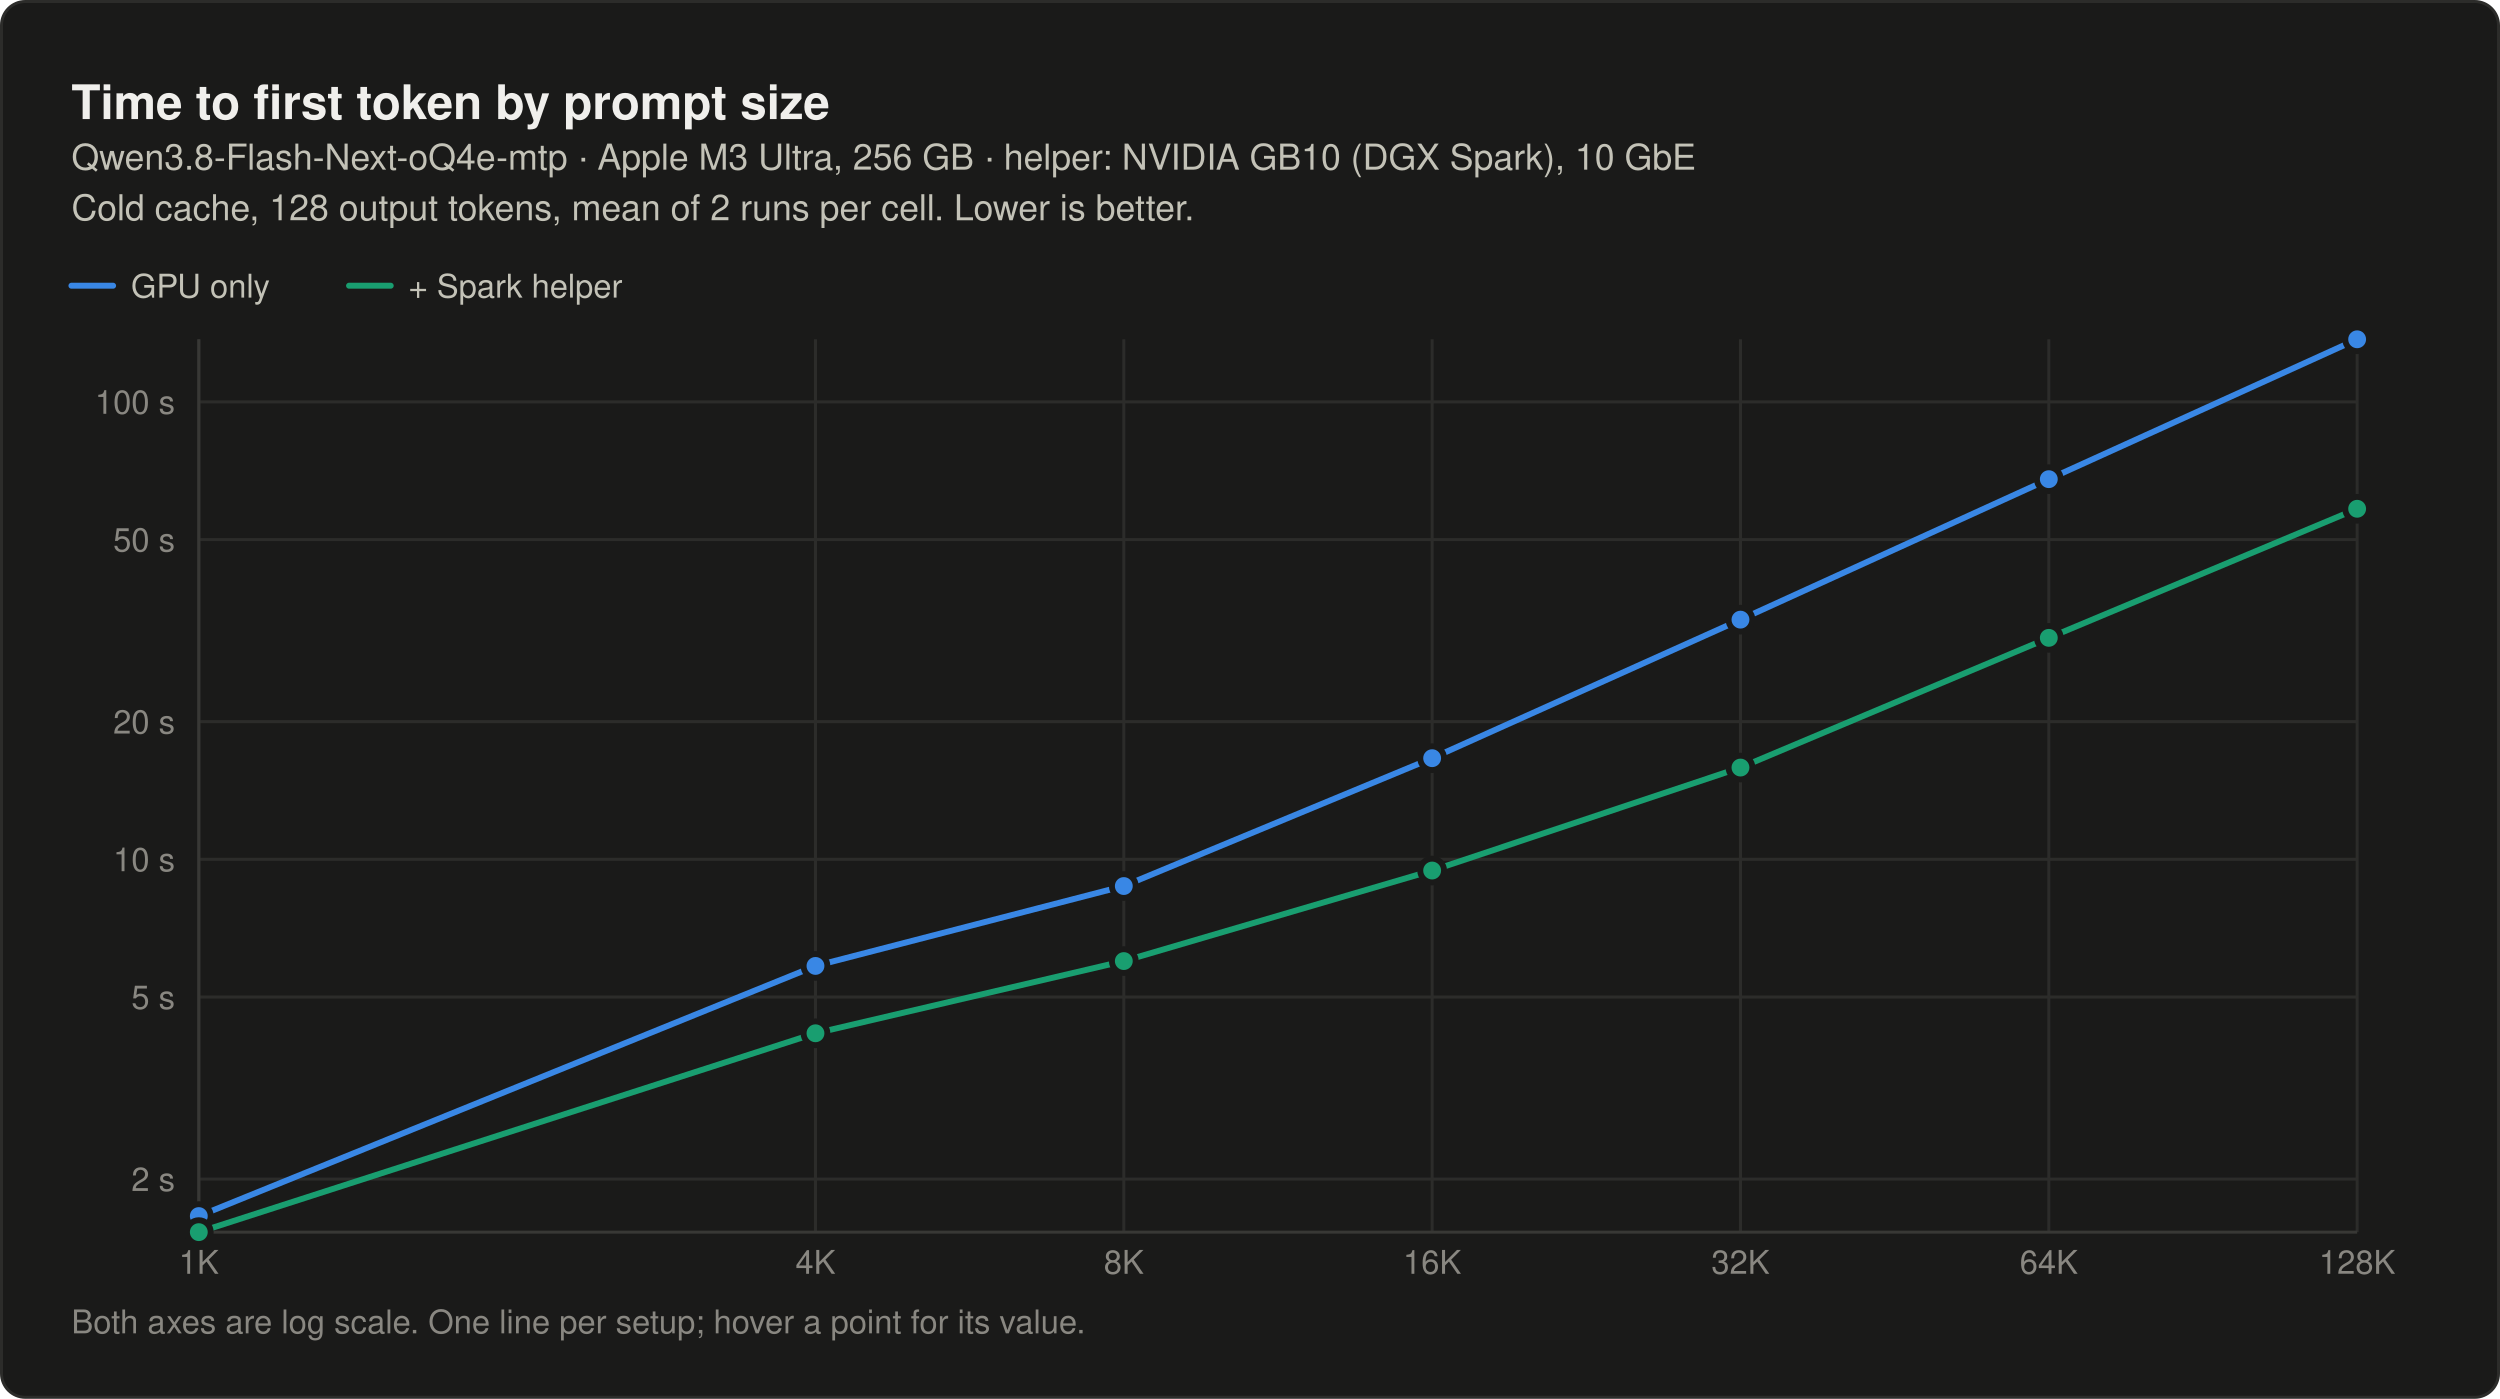
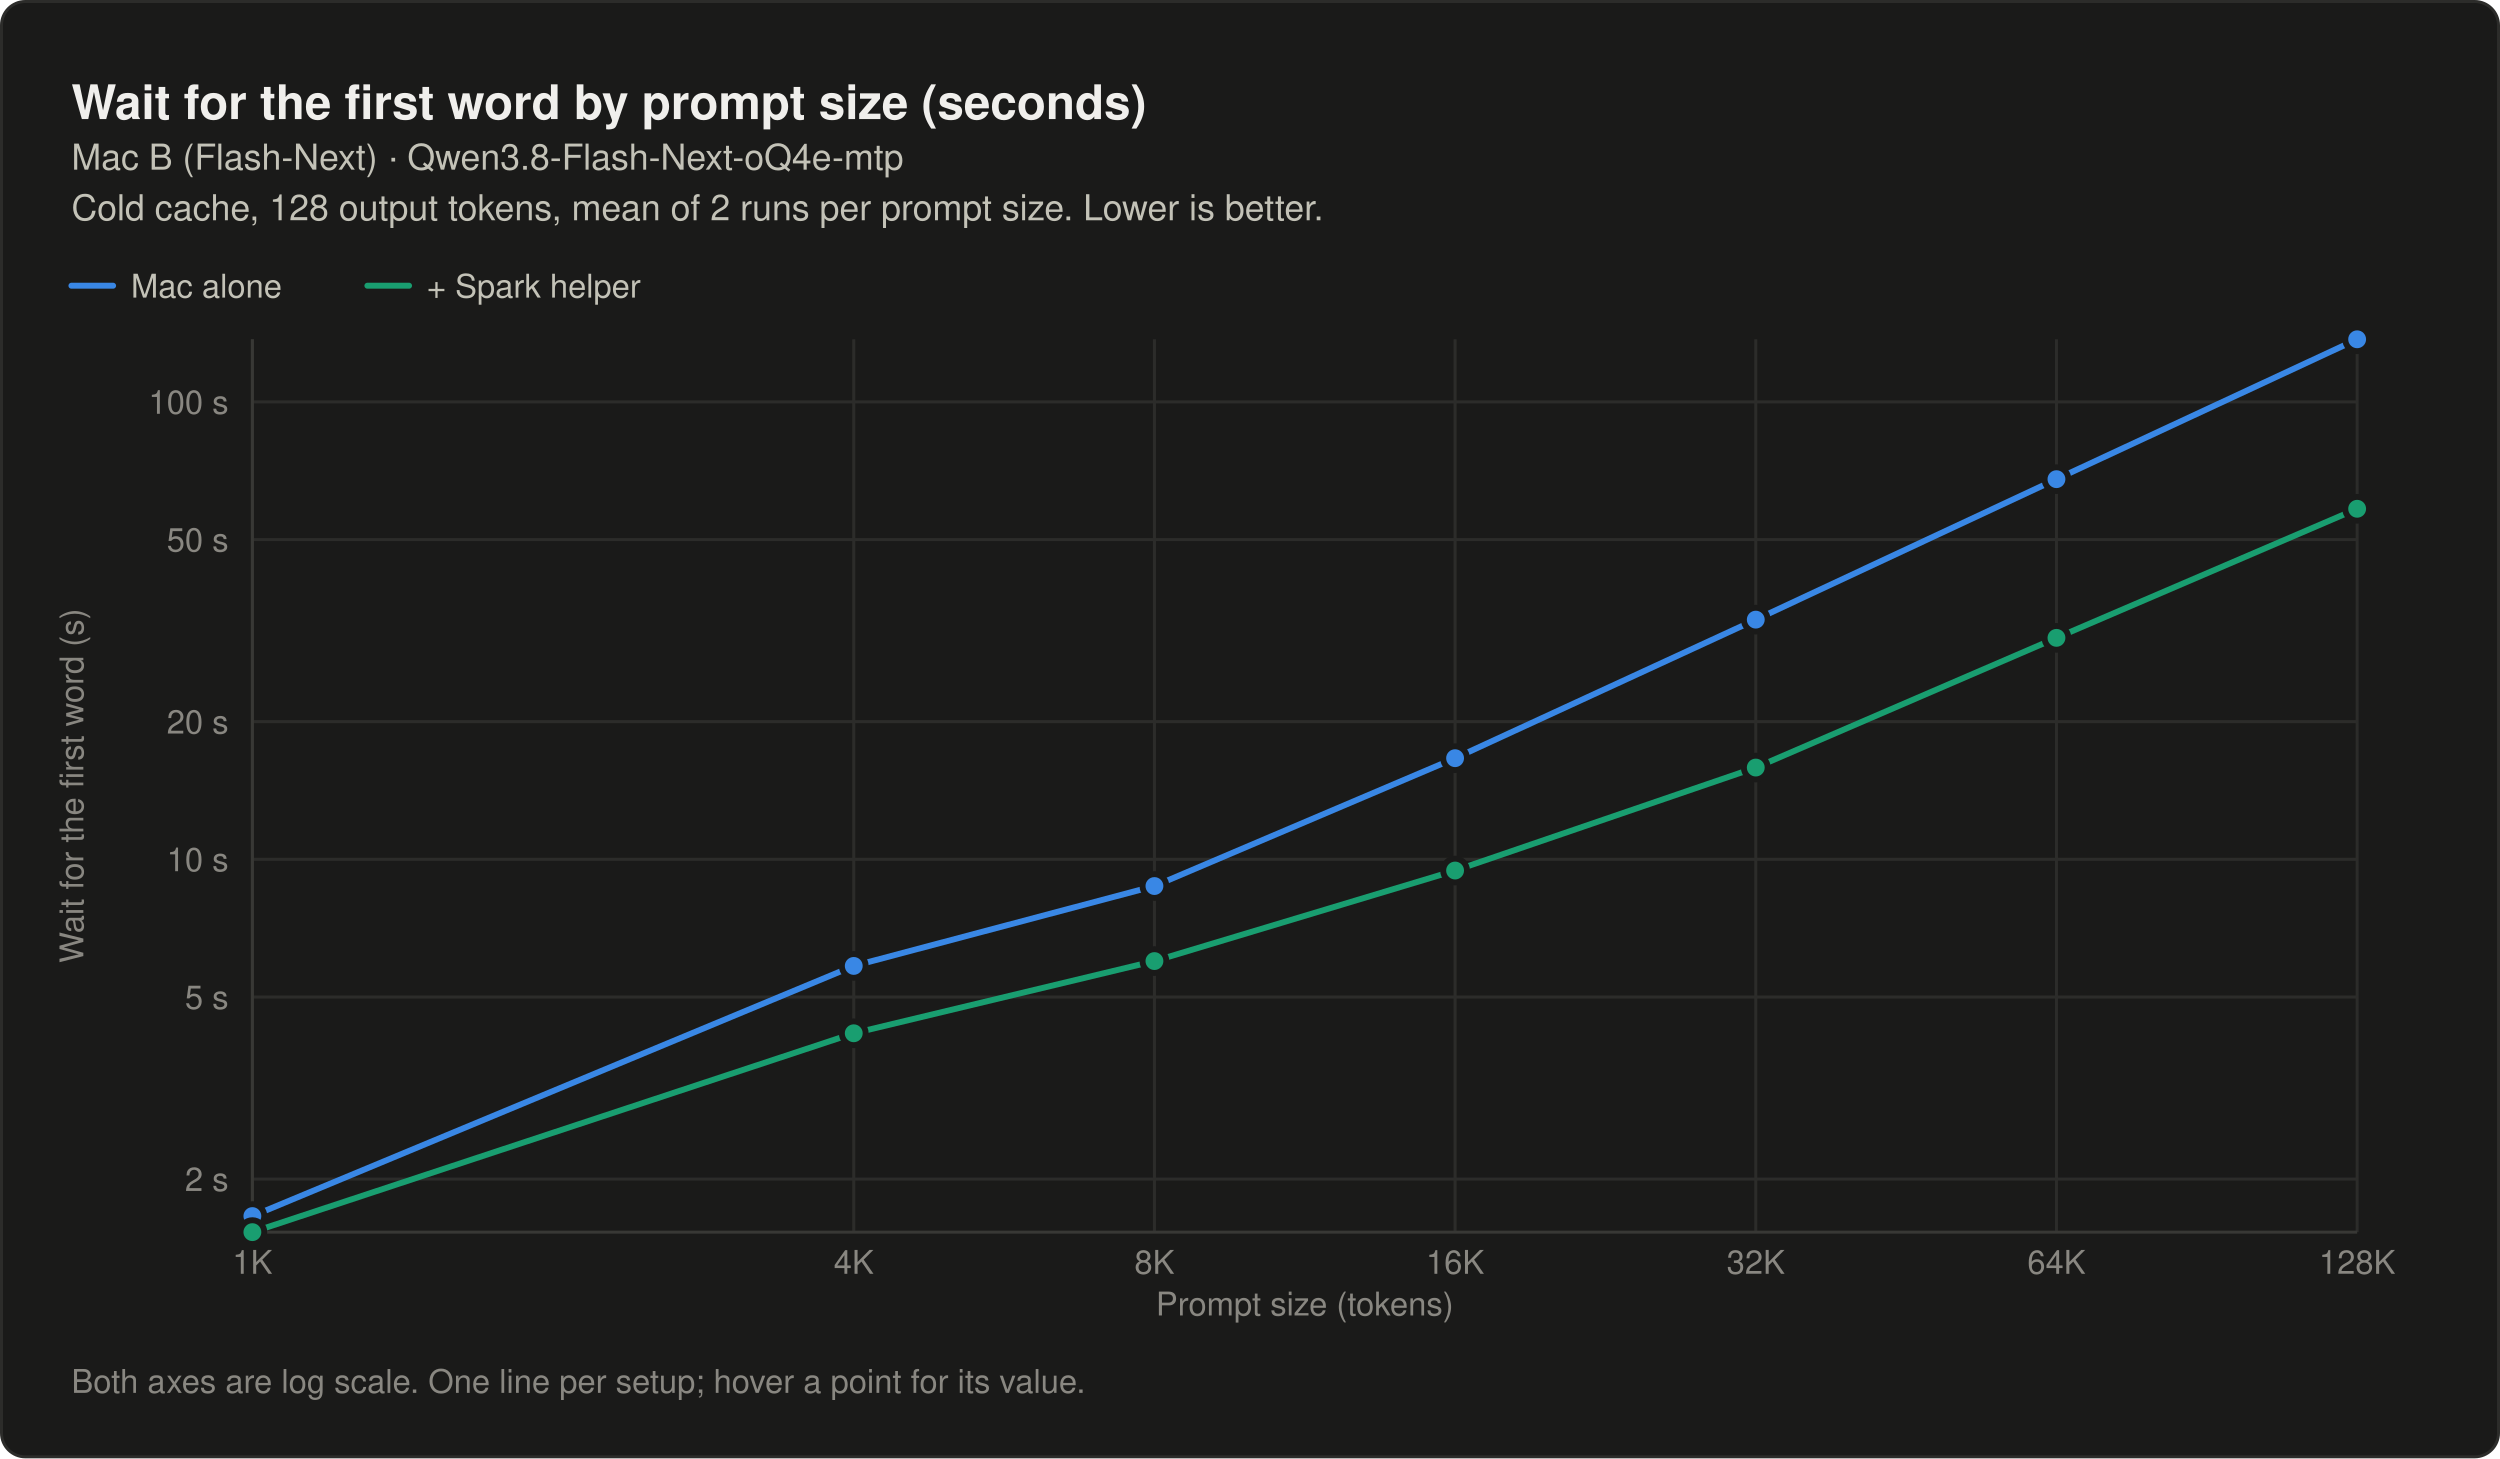
- <svg xmlns="http://www.w3.org/2000/svg" width="840" height="470" viewBox="0 0 840 470" role="img" aria-label="Time to first token by prompt size Qwen3.8-Flash-Next-oQ4e-mtp · Apple M3 Ultra, 256 GB · helper: NVIDIA GB10 (DGX Spark), 10 GbE Cold cache, 128 output tokens, mean of 2 runs per cell. Lower is better." font-family="system-ui, -apple-system, 'Segoe UI', Helvetica, Arial, sans-serif">
-   <rect x="0.5" y="0.5" width="839" height="469" fill="#1a1a19" rx="8" stroke="#2c2c2a" stroke-width="1" />
-   <text x="24" y="40" font-size="16" fill="#f0efec" font-weight="600">Time to first token by prompt size</text>
-   <text x="24" y="57" font-size="12" fill="#c3c2b7">Qwen3.8-Flash-Next-oQ4e-mtp · Apple M3 Ultra, 256 GB · helper: NVIDIA GB10 (DGX Spark), 10 GbE</text>
-   <text x="24" y="74" font-size="12" fill="#c3c2b7">Cold cache, 128 output tokens, mean of 2 runs per cell. Lower is better.</text>
+ <svg xmlns="http://www.w3.org/2000/svg" width="840" height="490" viewBox="0 0 840 490" role="img" aria-label="Wait for the first word by prompt size (seconds) Mac B (Flash-Next) · Qwen3.8-Flash-Next-oQ4e-mtp Cold cache, 128 output tokens, mean of 2 runs per prompt size. Lower is better." font-family="system-ui, -apple-system, 'Segoe UI', Helvetica, Arial, sans-serif">
+   <rect x="0.5" y="0.5" width="839" height="489" fill="#1a1a19" rx="8" stroke="#2c2c2a" stroke-width="1" />
+   <text x="24" y="40" font-size="16" fill="#f0efec" font-weight="600">Wait for the first word by prompt size (seconds)</text>
+   <text x="24" y="57" font-size="12" fill="#c3c2b7">Mac B (Flash-Next) · Qwen3.8-Flash-Next-oQ4e-mtp</text>
+   <text x="24" y="74" font-size="12" fill="#c3c2b7">Cold cache, 128 output tokens, mean of 2 runs per prompt size. Lower is better.</text>
  <line x1="24" y1="96" x2="38" y2="96" stroke="#3987e5" stroke-width="2" stroke-linecap="round" />
-   <text x="44" y="100" font-size="11" fill="#c3c2b7">GPU only</text>
-   <line x1="117.28" y1="96" x2="131.28" y2="96" stroke="#199e70" stroke-width="2" stroke-linecap="round" />
-   <text x="137.28" y="100" font-size="11" fill="#c3c2b7">+ Spark helper</text>
-   <line x1="66.8" y1="396.16" x2="792" y2="396.16" stroke="#2c2c2a" stroke-width="1" />
-   <text x="58.8" y="400.16" font-size="11" fill="#898781" text-anchor="end">2 s</text>
-   <line x1="66.8" y1="335" x2="792" y2="335" stroke="#2c2c2a" stroke-width="1" />
-   <text x="58.8" y="339" font-size="11" fill="#898781" text-anchor="end">5 s</text>
-   <line x1="66.8" y1="288.73" x2="792" y2="288.73" stroke="#2c2c2a" stroke-width="1" />
-   <text x="58.8" y="292.73" font-size="11" fill="#898781" text-anchor="end">10 s</text>
-   <line x1="66.8" y1="242.47" x2="792" y2="242.47" stroke="#2c2c2a" stroke-width="1" />
-   <text x="58.8" y="246.47" font-size="11" fill="#898781" text-anchor="end">20 s</text>
-   <line x1="66.8" y1="181.3" x2="792" y2="181.3" stroke="#2c2c2a" stroke-width="1" />
-   <text x="58.8" y="185.3" font-size="11" fill="#898781" text-anchor="end">50 s</text>
-   <line x1="66.8" y1="135.04" x2="792" y2="135.04" stroke="#2c2c2a" stroke-width="1" />
-   <text x="58.8" y="139.04" font-size="11" fill="#898781" text-anchor="end">100 s</text>
-   <line x1="66.8" y1="114" x2="66.8" y2="414" stroke="#2c2c2a" stroke-width="1" />
-   <text x="66.8" y="428" font-size="11" fill="#898781" text-anchor="middle">1K</text>
-   <line x1="274" y1="114" x2="274" y2="414" stroke="#2c2c2a" stroke-width="1" />
-   <text x="274" y="428" font-size="11" fill="#898781" text-anchor="middle">4K</text>
-   <line x1="377.6" y1="114" x2="377.6" y2="414" stroke="#2c2c2a" stroke-width="1" />
-   <text x="377.6" y="428" font-size="11" fill="#898781" text-anchor="middle">8K</text>
-   <line x1="481.2" y1="114" x2="481.2" y2="414" stroke="#2c2c2a" stroke-width="1" />
-   <text x="481.2" y="428" font-size="11" fill="#898781" text-anchor="middle">16K</text>
-   <line x1="584.8" y1="114" x2="584.8" y2="414" stroke="#2c2c2a" stroke-width="1" />
-   <text x="584.8" y="428" font-size="11" fill="#898781" text-anchor="middle">32K</text>
-   <line x1="688.4" y1="114" x2="688.4" y2="414" stroke="#2c2c2a" stroke-width="1" />
-   <text x="688.4" y="428" font-size="11" fill="#898781" text-anchor="middle">64K</text>
+   <text x="44" y="100" font-size="11" fill="#c3c2b7">Mac alone</text>
+   <line x1="123.44" y1="96" x2="137.44" y2="96" stroke="#199e70" stroke-width="2" stroke-linecap="round" />
+   <text x="143.44" y="100" font-size="11" fill="#c3c2b7">+ Spark helper</text>
+   <line x1="84.8" y1="396.16" x2="792" y2="396.16" stroke="#2c2c2a" stroke-width="1" />
+   <text x="76.8" y="400.16" font-size="11" fill="#898781" text-anchor="end">2 s</text>
+   <line x1="84.8" y1="335" x2="792" y2="335" stroke="#2c2c2a" stroke-width="1" />
+   <text x="76.8" y="339" font-size="11" fill="#898781" text-anchor="end">5 s</text>
+   <line x1="84.8" y1="288.73" x2="792" y2="288.73" stroke="#2c2c2a" stroke-width="1" />
+   <text x="76.8" y="292.73" font-size="11" fill="#898781" text-anchor="end">10 s</text>
+   <line x1="84.8" y1="242.47" x2="792" y2="242.47" stroke="#2c2c2a" stroke-width="1" />
+   <text x="76.8" y="246.47" font-size="11" fill="#898781" text-anchor="end">20 s</text>
+   <line x1="84.8" y1="181.3" x2="792" y2="181.3" stroke="#2c2c2a" stroke-width="1" />
+   <text x="76.8" y="185.3" font-size="11" fill="#898781" text-anchor="end">50 s</text>
+   <line x1="84.8" y1="135.04" x2="792" y2="135.04" stroke="#2c2c2a" stroke-width="1" />
+   <text x="76.8" y="139.04" font-size="11" fill="#898781" text-anchor="end">100 s</text>
+   <line x1="84.8" y1="114" x2="84.8" y2="414" stroke="#2c2c2a" stroke-width="1" />
+   <text x="84.8" y="428" font-size="11" fill="#898781" text-anchor="middle">1K</text>
+   <line x1="286.86" y1="114" x2="286.86" y2="414" stroke="#2c2c2a" stroke-width="1" />
+   <text x="286.86" y="428" font-size="11" fill="#898781" text-anchor="middle">4K</text>
+   <line x1="387.89" y1="114" x2="387.89" y2="414" stroke="#2c2c2a" stroke-width="1" />
+   <text x="387.89" y="428" font-size="11" fill="#898781" text-anchor="middle">8K</text>
+   <line x1="488.91" y1="114" x2="488.91" y2="414" stroke="#2c2c2a" stroke-width="1" />
+   <text x="488.91" y="428" font-size="11" fill="#898781" text-anchor="middle">16K</text>
+   <line x1="589.94" y1="114" x2="589.94" y2="414" stroke="#2c2c2a" stroke-width="1" />
+   <text x="589.94" y="428" font-size="11" fill="#898781" text-anchor="middle">32K</text>
+   <line x1="690.97" y1="114" x2="690.97" y2="414" stroke="#2c2c2a" stroke-width="1" />
+   <text x="690.97" y="428" font-size="11" fill="#898781" text-anchor="middle">64K</text>
  <line x1="792" y1="114" x2="792" y2="414" stroke="#2c2c2a" stroke-width="1" />
  <text x="792" y="428" font-size="11" fill="#898781" text-anchor="middle">128K</text>
-   <line x1="66.8" y1="114" x2="66.8" y2="414" stroke="#383835" stroke-width="1" />
-   <line x1="66.8" y1="414" x2="792" y2="414" stroke="#383835" stroke-width="1" />
-   <line x1="66.8" y1="408.6" x2="274" y2="324.55" stroke="#3987e5" stroke-width="2" stroke-linecap="round" />
-   <line x1="274" y1="324.55" x2="377.6" y2="297.71" stroke="#3987e5" stroke-width="2" stroke-linecap="round" />
-   <line x1="377.6" y1="297.71" x2="481.2" y2="254.75" stroke="#3987e5" stroke-width="2" stroke-linecap="round" />
-   <line x1="481.2" y1="254.75" x2="584.8" y2="208.2" stroke="#3987e5" stroke-width="2" stroke-linecap="round" />
-   <line x1="584.8" y1="208.2" x2="688.4" y2="161" stroke="#3987e5" stroke-width="2" stroke-linecap="round" />
-   <line x1="688.4" y1="161" x2="792" y2="114" stroke="#3987e5" stroke-width="2" stroke-linecap="round" />
-   <circle cx="66.8" cy="408.6" r="4" fill="#3987e5" stroke="#1a1a19" stroke-width="2" />
-   <circle cx="274" cy="324.55" r="4" fill="#3987e5" stroke="#1a1a19" stroke-width="2" />
-   <circle cx="377.6" cy="297.71" r="4" fill="#3987e5" stroke="#1a1a19" stroke-width="2" />
-   <circle cx="481.2" cy="254.75" r="4" fill="#3987e5" stroke="#1a1a19" stroke-width="2" />
-   <circle cx="584.8" cy="208.2" r="4" fill="#3987e5" stroke="#1a1a19" stroke-width="2" />
-   <circle cx="688.4" cy="161" r="4" fill="#3987e5" stroke="#1a1a19" stroke-width="2" />
+   <line x1="84.8" y1="114" x2="84.8" y2="414" stroke="#383835" stroke-width="1" />
+   <line x1="84.8" y1="414" x2="792" y2="414" stroke="#383835" stroke-width="1" />
+   <line x1="84.8" y1="408.6" x2="286.86" y2="324.55" stroke="#3987e5" stroke-width="2" stroke-linecap="round" />
+   <line x1="286.86" y1="324.55" x2="387.89" y2="297.71" stroke="#3987e5" stroke-width="2" stroke-linecap="round" />
+   <line x1="387.89" y1="297.71" x2="488.91" y2="254.75" stroke="#3987e5" stroke-width="2" stroke-linecap="round" />
+   <line x1="488.91" y1="254.75" x2="589.94" y2="208.2" stroke="#3987e5" stroke-width="2" stroke-linecap="round" />
+   <line x1="589.94" y1="208.2" x2="690.97" y2="161" stroke="#3987e5" stroke-width="2" stroke-linecap="round" />
+   <line x1="690.97" y1="161" x2="792" y2="114" stroke="#3987e5" stroke-width="2" stroke-linecap="round" />
+   <circle cx="84.8" cy="408.6" r="4" fill="#3987e5" stroke="#1a1a19" stroke-width="2" />
+   <circle cx="286.86" cy="324.55" r="4" fill="#3987e5" stroke="#1a1a19" stroke-width="2" />
+   <circle cx="387.89" cy="297.71" r="4" fill="#3987e5" stroke="#1a1a19" stroke-width="2" />
+   <circle cx="488.91" cy="254.75" r="4" fill="#3987e5" stroke="#1a1a19" stroke-width="2" />
+   <circle cx="589.94" cy="208.2" r="4" fill="#3987e5" stroke="#1a1a19" stroke-width="2" />
+   <circle cx="690.97" cy="161" r="4" fill="#3987e5" stroke="#1a1a19" stroke-width="2" />
  <circle cx="792" cy="114" r="4" fill="#3987e5" stroke="#1a1a19" stroke-width="2" />
-   <line x1="66.8" y1="414" x2="274" y2="347.18" stroke="#199e70" stroke-width="2" stroke-linecap="round" />
-   <line x1="274" y1="347.18" x2="377.6" y2="322.92" stroke="#199e70" stroke-width="2" stroke-linecap="round" />
-   <line x1="377.6" y1="322.92" x2="481.2" y2="292.5" stroke="#199e70" stroke-width="2" stroke-linecap="round" />
-   <line x1="481.2" y1="292.5" x2="584.8" y2="257.9" stroke="#199e70" stroke-width="2" stroke-linecap="round" />
-   <line x1="584.8" y1="257.9" x2="688.4" y2="214.32" stroke="#199e70" stroke-width="2" stroke-linecap="round" />
-   <line x1="688.4" y1="214.32" x2="792" y2="170.95" stroke="#199e70" stroke-width="2" stroke-linecap="round" />
-   <circle cx="66.8" cy="414" r="4" fill="#199e70" stroke="#1a1a19" stroke-width="2" />
-   <circle cx="274" cy="347.18" r="4" fill="#199e70" stroke="#1a1a19" stroke-width="2" />
-   <circle cx="377.6" cy="322.92" r="4" fill="#199e70" stroke="#1a1a19" stroke-width="2" />
-   <circle cx="481.2" cy="292.5" r="4" fill="#199e70" stroke="#1a1a19" stroke-width="2" />
-   <circle cx="584.8" cy="257.9" r="4" fill="#199e70" stroke="#1a1a19" stroke-width="2" />
-   <circle cx="688.4" cy="214.32" r="4" fill="#199e70" stroke="#1a1a19" stroke-width="2" />
+   <line x1="84.8" y1="414" x2="286.86" y2="347.18" stroke="#199e70" stroke-width="2" stroke-linecap="round" />
+   <line x1="286.86" y1="347.18" x2="387.89" y2="322.92" stroke="#199e70" stroke-width="2" stroke-linecap="round" />
+   <line x1="387.89" y1="322.92" x2="488.91" y2="292.5" stroke="#199e70" stroke-width="2" stroke-linecap="round" />
+   <line x1="488.91" y1="292.5" x2="589.94" y2="257.9" stroke="#199e70" stroke-width="2" stroke-linecap="round" />
+   <line x1="589.94" y1="257.9" x2="690.97" y2="214.32" stroke="#199e70" stroke-width="2" stroke-linecap="round" />
+   <line x1="690.97" y1="214.32" x2="792" y2="170.95" stroke="#199e70" stroke-width="2" stroke-linecap="round" />
+   <circle cx="84.8" cy="414" r="4" fill="#199e70" stroke="#1a1a19" stroke-width="2" />
+   <circle cx="286.86" cy="347.18" r="4" fill="#199e70" stroke="#1a1a19" stroke-width="2" />
+   <circle cx="387.89" cy="322.92" r="4" fill="#199e70" stroke="#1a1a19" stroke-width="2" />
+   <circle cx="488.91" cy="292.5" r="4" fill="#199e70" stroke="#1a1a19" stroke-width="2" />
+   <circle cx="589.94" cy="257.9" r="4" fill="#199e70" stroke="#1a1a19" stroke-width="2" />
+   <circle cx="690.97" cy="214.32" r="4" fill="#199e70" stroke="#1a1a19" stroke-width="2" />
  <circle cx="792" cy="170.95" r="4" fill="#199e70" stroke="#1a1a19" stroke-width="2" />
-   <text x="24" y="448" font-size="11" fill="#898781">Both axes are log scale. One line per setup; hover a point for its value.</text>
+   <text x="28" y="264" font-size="11" fill="#898781" text-anchor="middle" transform="rotate(-90 28 264)">Wait for the first word (s)</text>
+   <text x="438.4" y="442" font-size="11" fill="#898781" text-anchor="middle">Prompt size (tokens)</text>
+   <text x="24" y="468" font-size="11" fill="#898781">Both axes are log scale. One line per setup; hover a point for its value.</text>
</svg>
